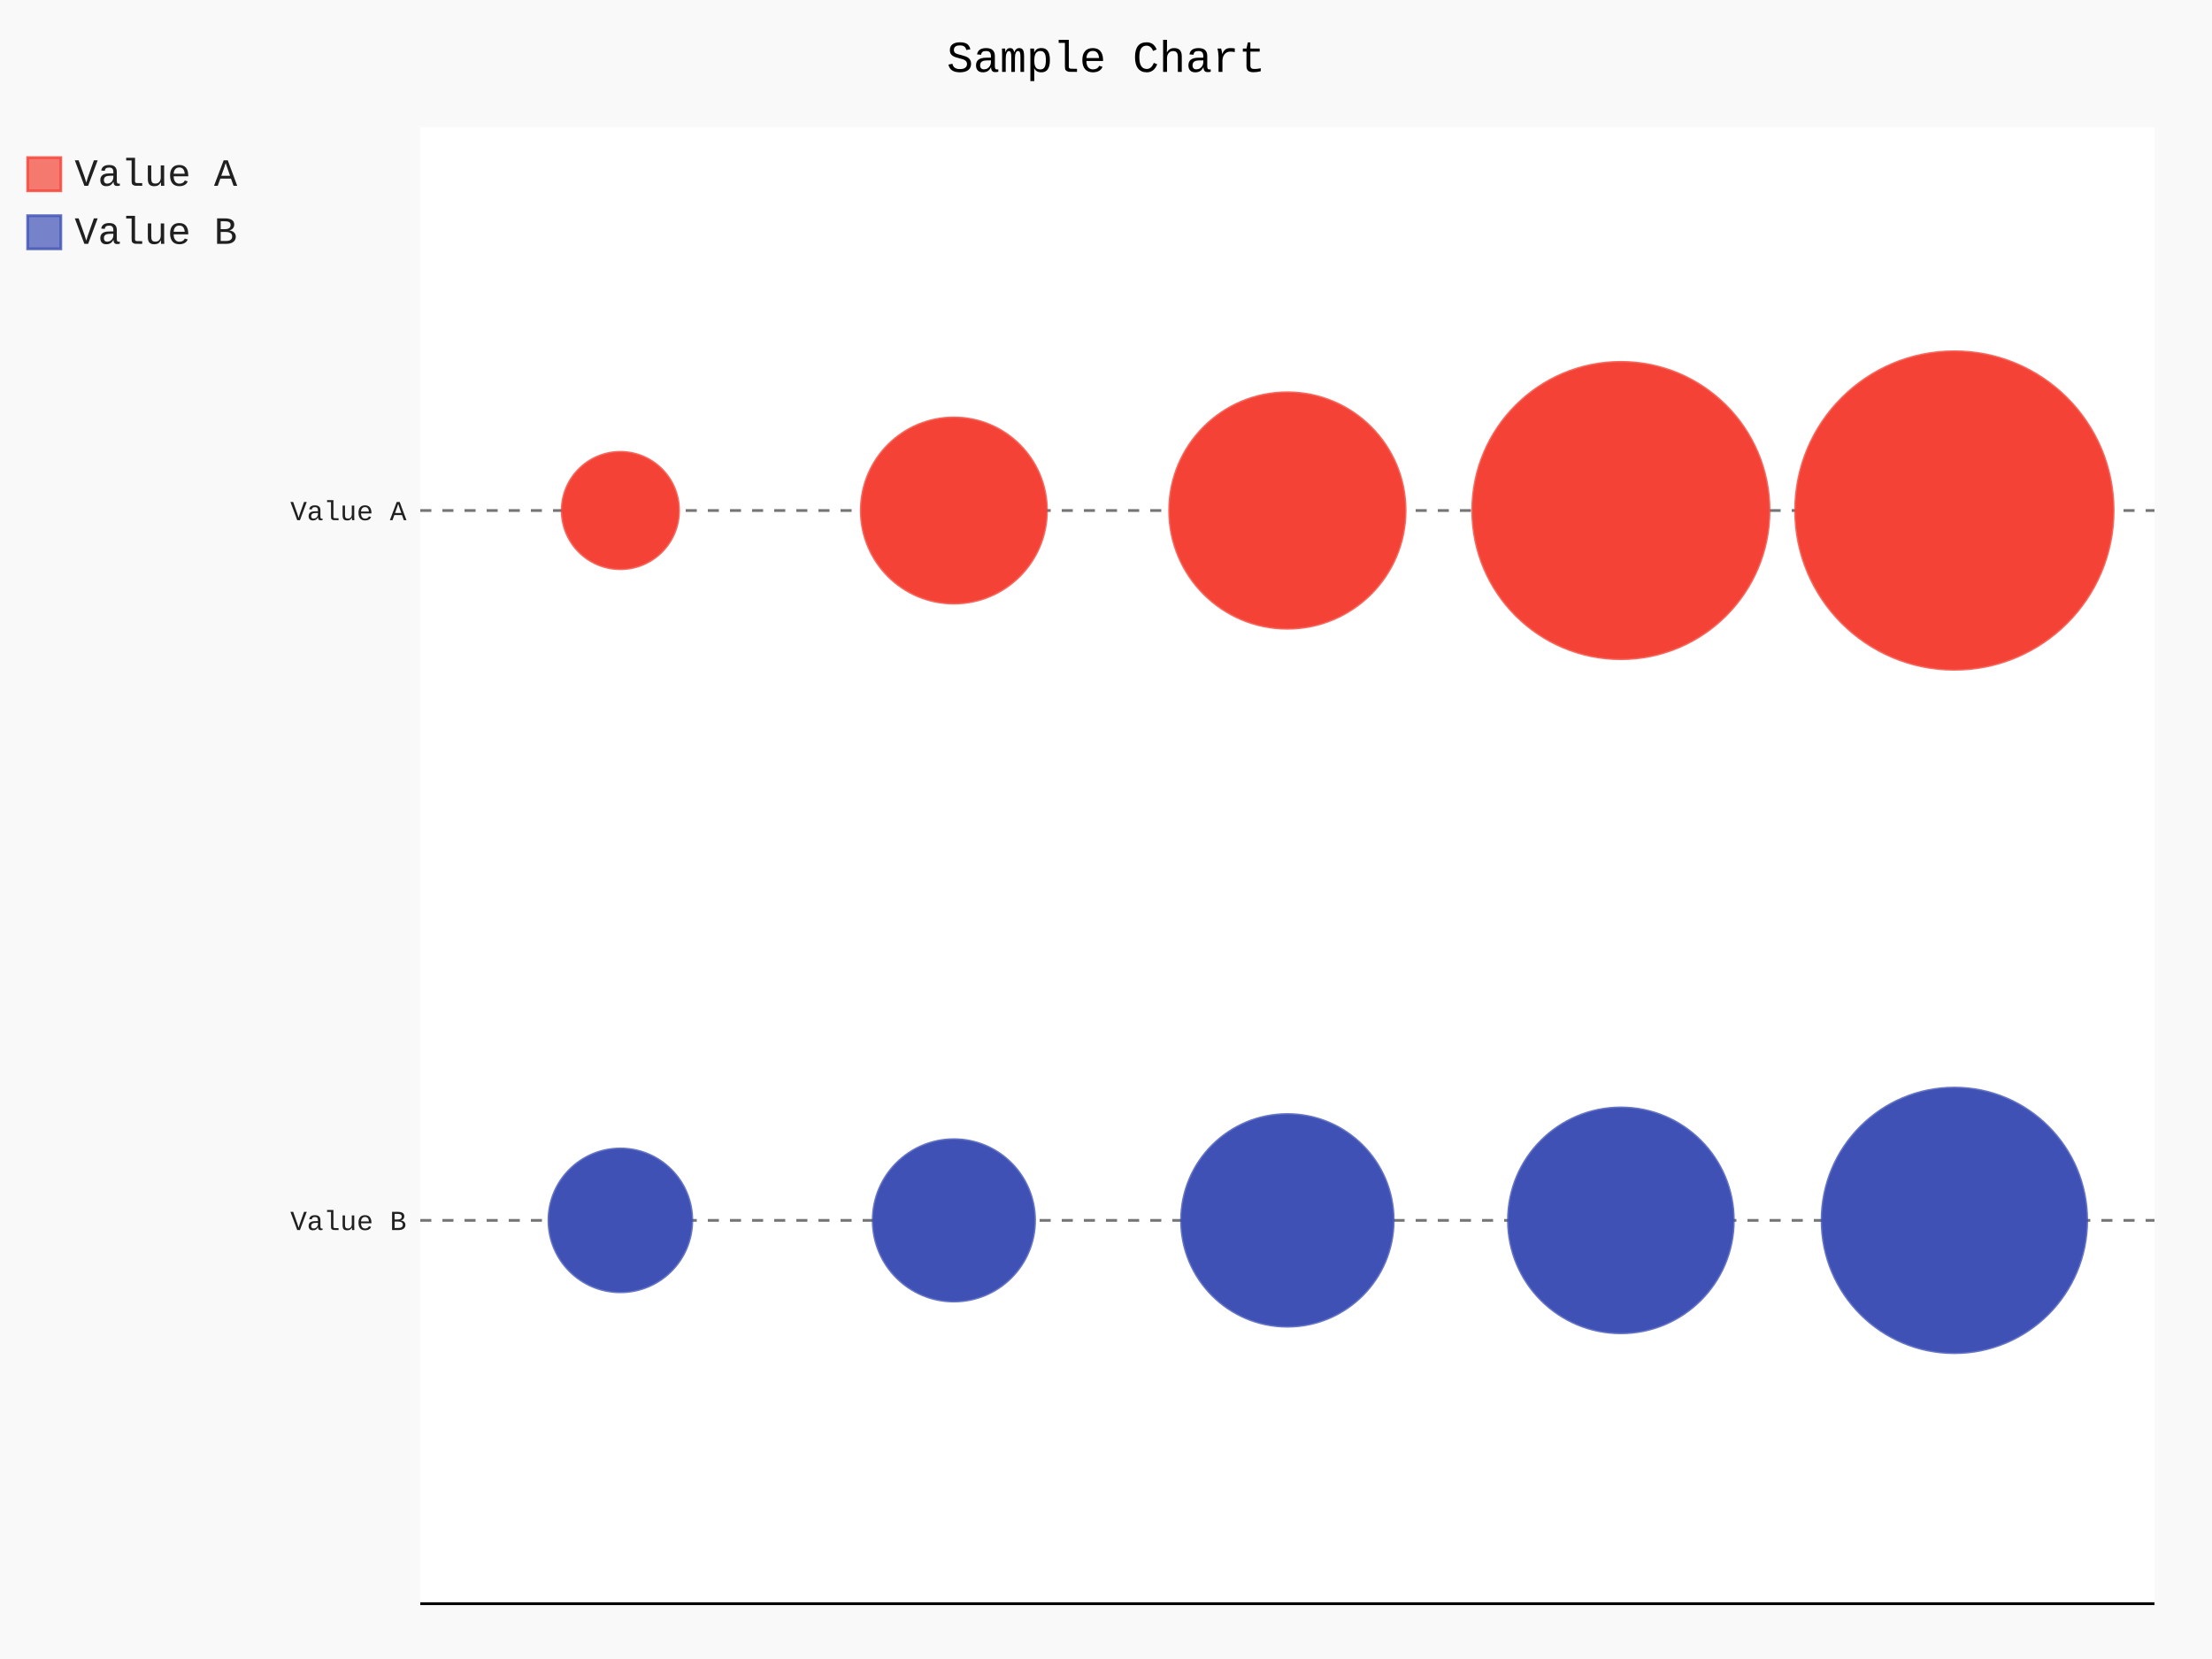
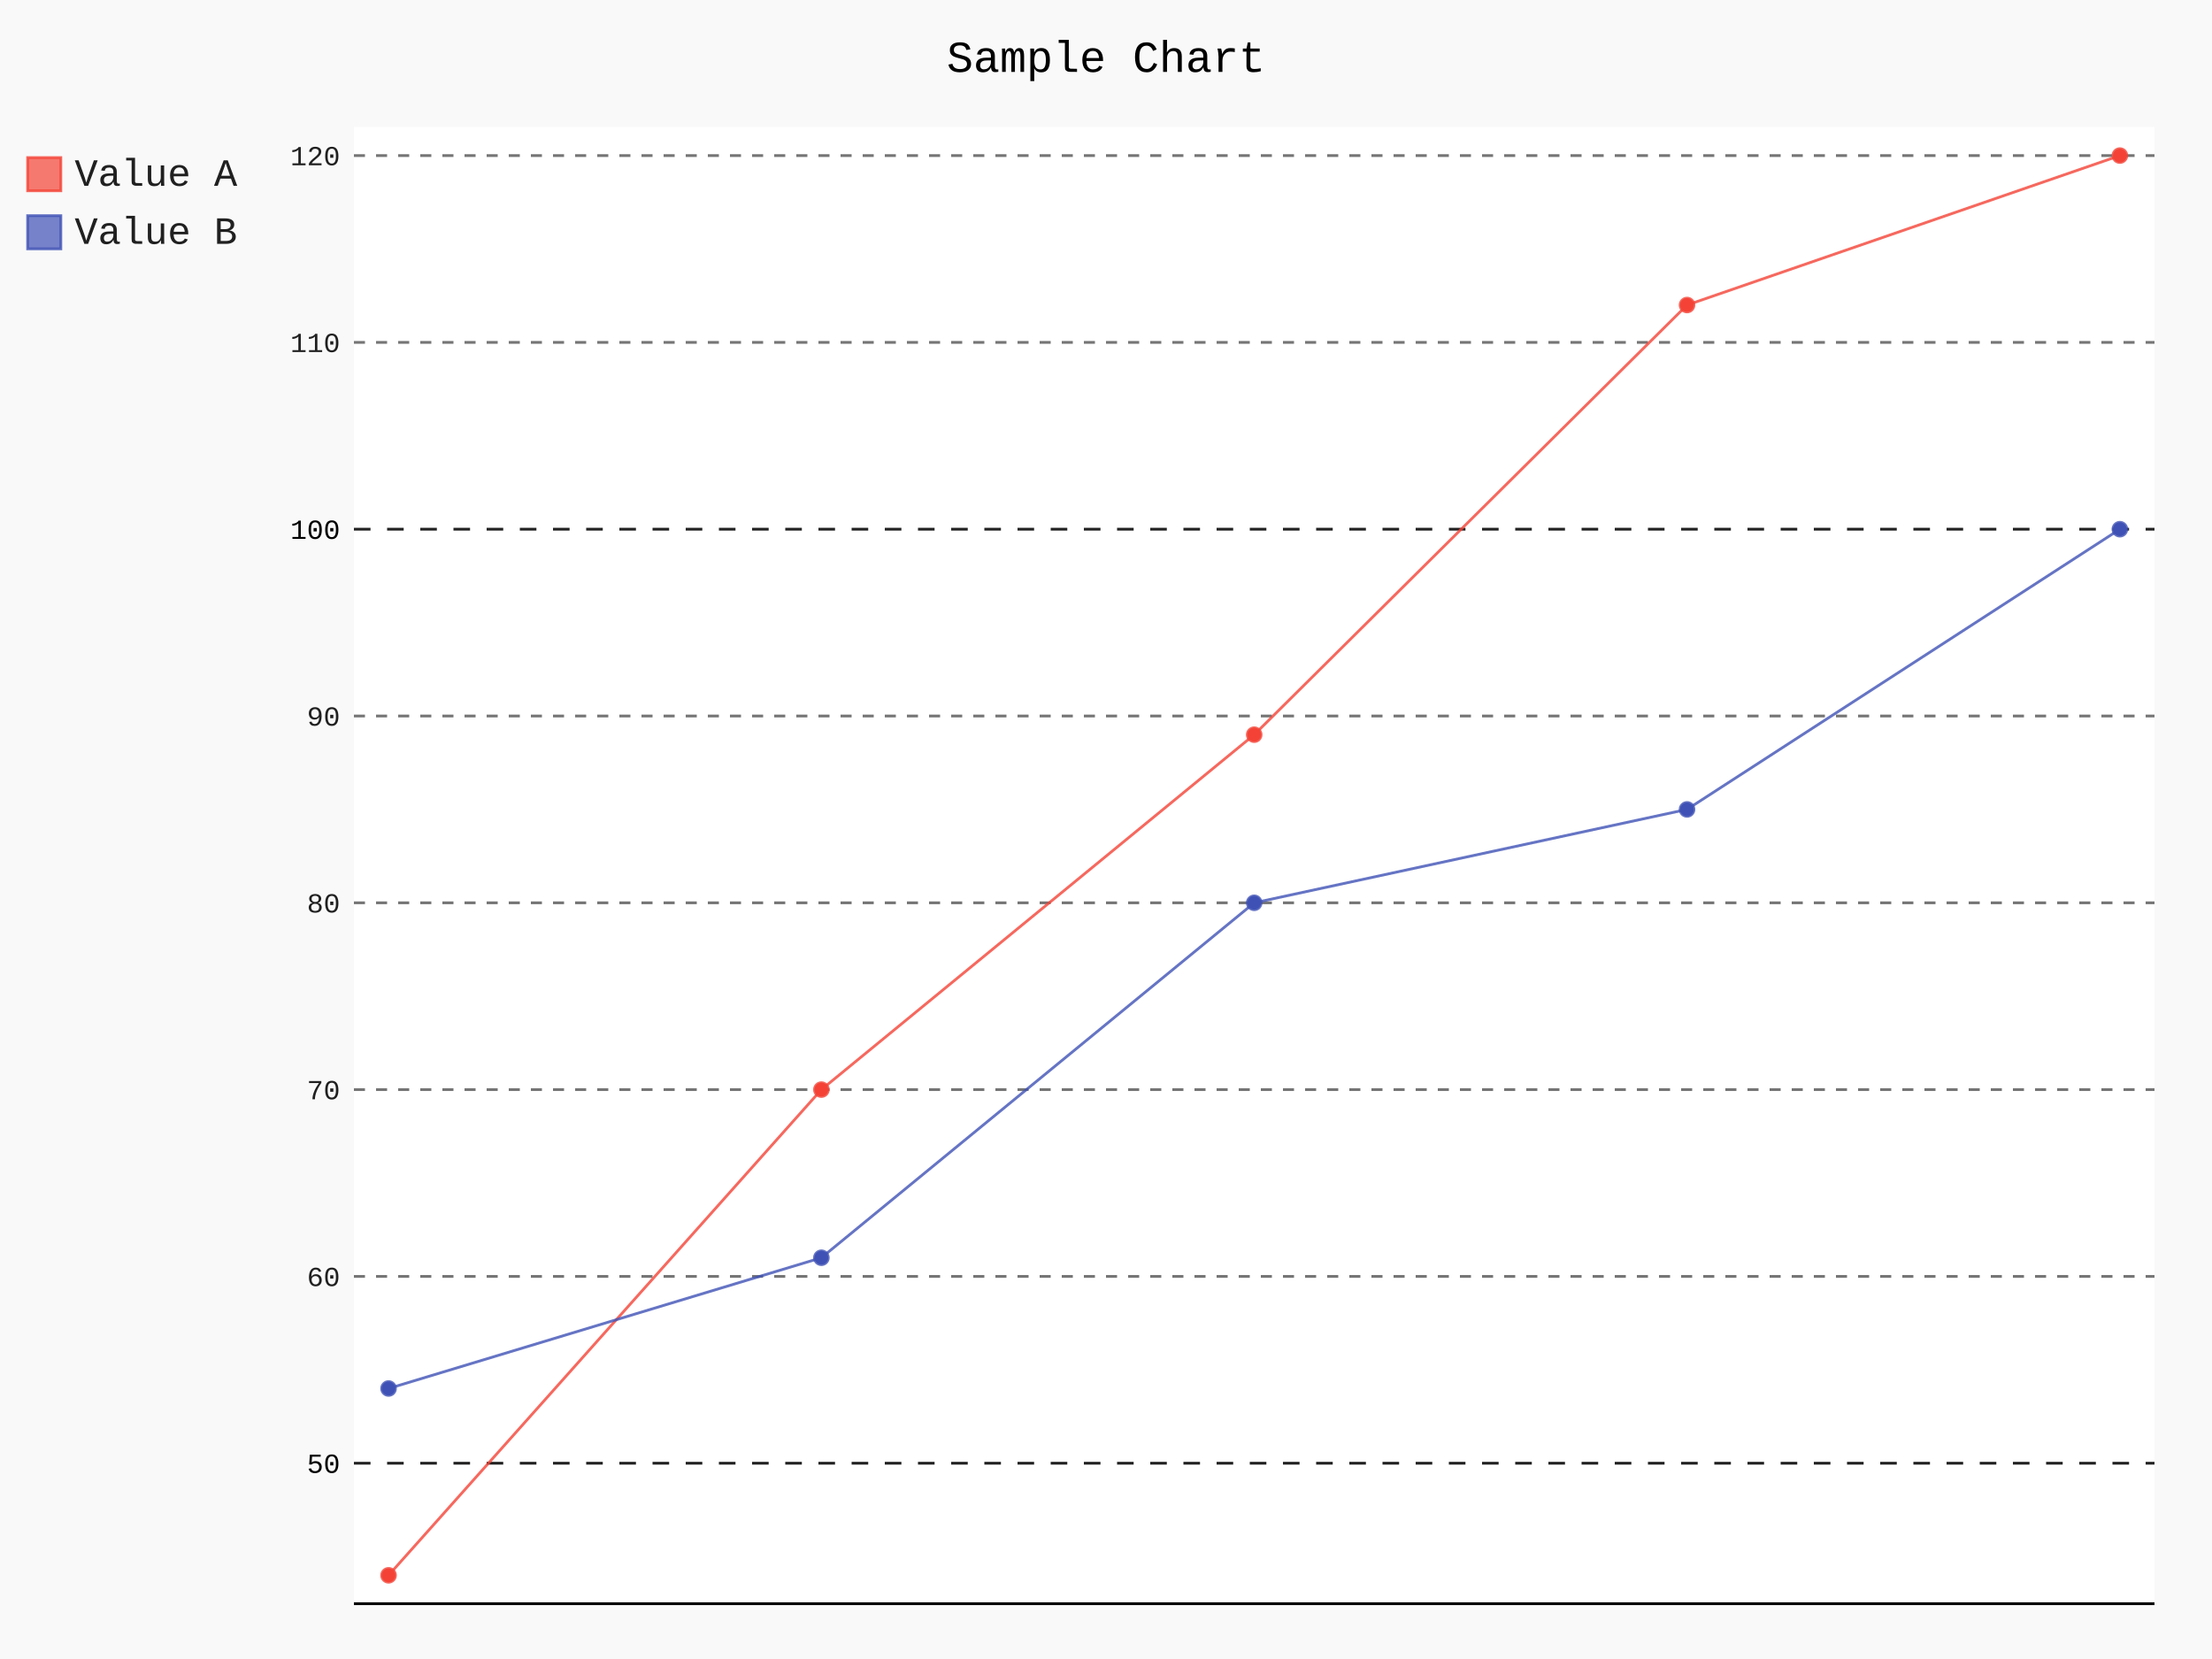
- <svg xmlns="http://www.w3.org/2000/svg" class="pygal-chart" id="chart-a828b8f2-a502-4ed4-8981-5cc0666c903b" viewBox="0 0 800 600">
+ <svg xmlns="http://www.w3.org/2000/svg" class="pygal-chart" id="chart-0878b97c-4b4f-4459-a883-26e53f2c9b74" viewBox="0 0 800 600">
  <defs>
-     <style type="text/css">#chart-a828b8f2-a502-4ed4-8981-5cc0666c903b{-webkit-user-select:none;-webkit-font-smoothing:antialiased;font-family:Consolas,"Liberation Mono",Menlo,Courier,monospace}#chart-a828b8f2-a502-4ed4-8981-5cc0666c903b .title{font-family:Consolas,"Liberation Mono",Menlo,Courier,monospace;font-size:16px}#chart-a828b8f2-a502-4ed4-8981-5cc0666c903b .legends .legend text{font-family:Consolas,"Liberation Mono",Menlo,Courier,monospace;font-size:14px}#chart-a828b8f2-a502-4ed4-8981-5cc0666c903b .axis text{font-family:Consolas,"Liberation Mono",Menlo,Courier,monospace;font-size:10px}#chart-a828b8f2-a502-4ed4-8981-5cc0666c903b .axis text.major{font-family:Consolas,"Liberation Mono",Menlo,Courier,monospace;font-size:10px}#chart-a828b8f2-a502-4ed4-8981-5cc0666c903b .text-overlay text.value{font-family:Consolas,"Liberation Mono",Menlo,Courier,monospace;font-size:16px}#chart-a828b8f2-a502-4ed4-8981-5cc0666c903b .text-overlay text.label{font-family:Consolas,"Liberation Mono",Menlo,Courier,monospace;font-size:10px}#chart-a828b8f2-a502-4ed4-8981-5cc0666c903b .tooltip{font-family:Consolas,"Liberation Mono",Menlo,Courier,monospace;font-size:14px}#chart-a828b8f2-a502-4ed4-8981-5cc0666c903b text.no_data{font-family:Consolas,"Liberation Mono",Menlo,Courier,monospace;font-size:64px}
- #chart-a828b8f2-a502-4ed4-8981-5cc0666c903b{background-color:rgba(249,249,249,1)}#chart-a828b8f2-a502-4ed4-8981-5cc0666c903b path,#chart-a828b8f2-a502-4ed4-8981-5cc0666c903b line,#chart-a828b8f2-a502-4ed4-8981-5cc0666c903b rect,#chart-a828b8f2-a502-4ed4-8981-5cc0666c903b circle{-webkit-transition:150ms;-moz-transition:150ms;transition:150ms}#chart-a828b8f2-a502-4ed4-8981-5cc0666c903b .graph &gt; .background{fill:rgba(249,249,249,1)}#chart-a828b8f2-a502-4ed4-8981-5cc0666c903b .plot &gt; .background{fill:rgba(255,255,255,1)}#chart-a828b8f2-a502-4ed4-8981-5cc0666c903b .graph{fill:rgba(0,0,0,.87)}#chart-a828b8f2-a502-4ed4-8981-5cc0666c903b text.no_data{fill:rgba(0,0,0,1)}#chart-a828b8f2-a502-4ed4-8981-5cc0666c903b .title{fill:rgba(0,0,0,1)}#chart-a828b8f2-a502-4ed4-8981-5cc0666c903b .legends .legend text{fill:rgba(0,0,0,.87)}#chart-a828b8f2-a502-4ed4-8981-5cc0666c903b .legends .legend:hover text{fill:rgba(0,0,0,1)}#chart-a828b8f2-a502-4ed4-8981-5cc0666c903b .axis .line{stroke:rgba(0,0,0,1)}#chart-a828b8f2-a502-4ed4-8981-5cc0666c903b .axis .guide.line{stroke:rgba(0,0,0,.54)}#chart-a828b8f2-a502-4ed4-8981-5cc0666c903b .axis .major.line{stroke:rgba(0,0,0,.87)}#chart-a828b8f2-a502-4ed4-8981-5cc0666c903b .axis text.major{fill:rgba(0,0,0,1)}#chart-a828b8f2-a502-4ed4-8981-5cc0666c903b .axis.y .guides:hover .guide.line,#chart-a828b8f2-a502-4ed4-8981-5cc0666c903b .line-graph .axis.x .guides:hover .guide.line,#chart-a828b8f2-a502-4ed4-8981-5cc0666c903b .stackedline-graph .axis.x .guides:hover .guide.line,#chart-a828b8f2-a502-4ed4-8981-5cc0666c903b .xy-graph .axis.x .guides:hover .guide.line{stroke:rgba(0,0,0,1)}#chart-a828b8f2-a502-4ed4-8981-5cc0666c903b .axis .guides:hover text{fill:rgba(0,0,0,1)}#chart-a828b8f2-a502-4ed4-8981-5cc0666c903b .reactive{fill-opacity:.7;stroke-opacity:.8}#chart-a828b8f2-a502-4ed4-8981-5cc0666c903b .ci{stroke:rgba(0,0,0,.87)}#chart-a828b8f2-a502-4ed4-8981-5cc0666c903b .reactive.active,#chart-a828b8f2-a502-4ed4-8981-5cc0666c903b .active .reactive{fill-opacity:.8;stroke-opacity:.9;stroke-width:4}#chart-a828b8f2-a502-4ed4-8981-5cc0666c903b .ci .reactive.active{stroke-width:1.5}#chart-a828b8f2-a502-4ed4-8981-5cc0666c903b .series text{fill:rgba(0,0,0,1)}#chart-a828b8f2-a502-4ed4-8981-5cc0666c903b .tooltip rect{fill:rgba(255,255,255,1);stroke:rgba(0,0,0,1);-webkit-transition:opacity 150ms;-moz-transition:opacity 150ms;transition:opacity 150ms}#chart-a828b8f2-a502-4ed4-8981-5cc0666c903b .tooltip .label{fill:rgba(0,0,0,.87)}#chart-a828b8f2-a502-4ed4-8981-5cc0666c903b .tooltip .label{fill:rgba(0,0,0,.87)}#chart-a828b8f2-a502-4ed4-8981-5cc0666c903b .tooltip .legend{font-size:.8em;fill:rgba(0,0,0,.54)}#chart-a828b8f2-a502-4ed4-8981-5cc0666c903b .tooltip .x_label{font-size:.6em;fill:rgba(0,0,0,1)}#chart-a828b8f2-a502-4ed4-8981-5cc0666c903b .tooltip .xlink{font-size:.5em;text-decoration:underline}#chart-a828b8f2-a502-4ed4-8981-5cc0666c903b .tooltip .value{font-size:1.5em}#chart-a828b8f2-a502-4ed4-8981-5cc0666c903b .bound{font-size:.5em}#chart-a828b8f2-a502-4ed4-8981-5cc0666c903b .max-value{font-size:.75em;fill:rgba(0,0,0,.54)}#chart-a828b8f2-a502-4ed4-8981-5cc0666c903b .map-element{fill:rgba(255,255,255,1);stroke:rgba(0,0,0,.54) !important}#chart-a828b8f2-a502-4ed4-8981-5cc0666c903b .map-element .reactive{fill-opacity:inherit;stroke-opacity:inherit}#chart-a828b8f2-a502-4ed4-8981-5cc0666c903b .color-0,#chart-a828b8f2-a502-4ed4-8981-5cc0666c903b .color-0 a:visited{stroke:#F44336;fill:#F44336}#chart-a828b8f2-a502-4ed4-8981-5cc0666c903b .color-1,#chart-a828b8f2-a502-4ed4-8981-5cc0666c903b .color-1 a:visited{stroke:#3F51B5;fill:#3F51B5}#chart-a828b8f2-a502-4ed4-8981-5cc0666c903b .text-overlay .color-0 text{fill:black}#chart-a828b8f2-a502-4ed4-8981-5cc0666c903b .text-overlay .color-1 text{fill:black}
- #chart-a828b8f2-a502-4ed4-8981-5cc0666c903b text.no_data{text-anchor:middle}#chart-a828b8f2-a502-4ed4-8981-5cc0666c903b .guide.line{fill:none}#chart-a828b8f2-a502-4ed4-8981-5cc0666c903b .centered{text-anchor:middle}#chart-a828b8f2-a502-4ed4-8981-5cc0666c903b .title{text-anchor:middle}#chart-a828b8f2-a502-4ed4-8981-5cc0666c903b .legends .legend text{fill-opacity:1}#chart-a828b8f2-a502-4ed4-8981-5cc0666c903b .axis.x text{text-anchor:middle}#chart-a828b8f2-a502-4ed4-8981-5cc0666c903b .axis.x:not(.web) text[transform]{text-anchor:start}#chart-a828b8f2-a502-4ed4-8981-5cc0666c903b .axis.x:not(.web) text[transform].backwards{text-anchor:end}#chart-a828b8f2-a502-4ed4-8981-5cc0666c903b .axis.y text{text-anchor:end}#chart-a828b8f2-a502-4ed4-8981-5cc0666c903b .axis.y text[transform].backwards{text-anchor:start}#chart-a828b8f2-a502-4ed4-8981-5cc0666c903b .axis.y2 text{text-anchor:start}#chart-a828b8f2-a502-4ed4-8981-5cc0666c903b .axis.y2 text[transform].backwards{text-anchor:end}#chart-a828b8f2-a502-4ed4-8981-5cc0666c903b .axis .guide.line{stroke-dasharray:4,4}#chart-a828b8f2-a502-4ed4-8981-5cc0666c903b .axis .major.guide.line{stroke-dasharray:6,6}#chart-a828b8f2-a502-4ed4-8981-5cc0666c903b .horizontal .axis.y .guide.line,#chart-a828b8f2-a502-4ed4-8981-5cc0666c903b .horizontal .axis.y2 .guide.line,#chart-a828b8f2-a502-4ed4-8981-5cc0666c903b .vertical .axis.x .guide.line{opacity:0}#chart-a828b8f2-a502-4ed4-8981-5cc0666c903b .horizontal .axis.always_show .guide.line,#chart-a828b8f2-a502-4ed4-8981-5cc0666c903b .vertical .axis.always_show .guide.line{opacity:1 !important}#chart-a828b8f2-a502-4ed4-8981-5cc0666c903b .axis.y .guides:hover .guide.line,#chart-a828b8f2-a502-4ed4-8981-5cc0666c903b .axis.y2 .guides:hover .guide.line,#chart-a828b8f2-a502-4ed4-8981-5cc0666c903b .axis.x .guides:hover .guide.line{opacity:1}#chart-a828b8f2-a502-4ed4-8981-5cc0666c903b .axis .guides:hover text{opacity:1}#chart-a828b8f2-a502-4ed4-8981-5cc0666c903b .nofill{fill:none}#chart-a828b8f2-a502-4ed4-8981-5cc0666c903b .subtle-fill{fill-opacity:.2}#chart-a828b8f2-a502-4ed4-8981-5cc0666c903b .dot{stroke-width:1px;fill-opacity:1}#chart-a828b8f2-a502-4ed4-8981-5cc0666c903b .dot.active{stroke-width:5px}#chart-a828b8f2-a502-4ed4-8981-5cc0666c903b .dot.negative{fill:transparent}#chart-a828b8f2-a502-4ed4-8981-5cc0666c903b text,#chart-a828b8f2-a502-4ed4-8981-5cc0666c903b tspan{stroke:none !important}#chart-a828b8f2-a502-4ed4-8981-5cc0666c903b .series text.active{opacity:1}#chart-a828b8f2-a502-4ed4-8981-5cc0666c903b .tooltip rect{fill-opacity:.95;stroke-width:.5}#chart-a828b8f2-a502-4ed4-8981-5cc0666c903b .tooltip text{fill-opacity:1}#chart-a828b8f2-a502-4ed4-8981-5cc0666c903b .showable{visibility:hidden}#chart-a828b8f2-a502-4ed4-8981-5cc0666c903b .showable.shown{visibility:visible}#chart-a828b8f2-a502-4ed4-8981-5cc0666c903b .gauge-background{fill:rgba(229,229,229,1);stroke:none}#chart-a828b8f2-a502-4ed4-8981-5cc0666c903b .bg-lines{stroke:rgba(249,249,249,1);stroke-width:2px}</style>
+     <style type="text/css">#chart-0878b97c-4b4f-4459-a883-26e53f2c9b74{-webkit-user-select:none;-webkit-font-smoothing:antialiased;font-family:Consolas,"Liberation Mono",Menlo,Courier,monospace}#chart-0878b97c-4b4f-4459-a883-26e53f2c9b74 .title{font-family:Consolas,"Liberation Mono",Menlo,Courier,monospace;font-size:16px}#chart-0878b97c-4b4f-4459-a883-26e53f2c9b74 .legends .legend text{font-family:Consolas,"Liberation Mono",Menlo,Courier,monospace;font-size:14px}#chart-0878b97c-4b4f-4459-a883-26e53f2c9b74 .axis text{font-family:Consolas,"Liberation Mono",Menlo,Courier,monospace;font-size:10px}#chart-0878b97c-4b4f-4459-a883-26e53f2c9b74 .axis text.major{font-family:Consolas,"Liberation Mono",Menlo,Courier,monospace;font-size:10px}#chart-0878b97c-4b4f-4459-a883-26e53f2c9b74 .text-overlay text.value{font-family:Consolas,"Liberation Mono",Menlo,Courier,monospace;font-size:16px}#chart-0878b97c-4b4f-4459-a883-26e53f2c9b74 .text-overlay text.label{font-family:Consolas,"Liberation Mono",Menlo,Courier,monospace;font-size:10px}#chart-0878b97c-4b4f-4459-a883-26e53f2c9b74 .tooltip{font-family:Consolas,"Liberation Mono",Menlo,Courier,monospace;font-size:14px}#chart-0878b97c-4b4f-4459-a883-26e53f2c9b74 text.no_data{font-family:Consolas,"Liberation Mono",Menlo,Courier,monospace;font-size:64px}
+ #chart-0878b97c-4b4f-4459-a883-26e53f2c9b74{background-color:rgba(249,249,249,1)}#chart-0878b97c-4b4f-4459-a883-26e53f2c9b74 path,#chart-0878b97c-4b4f-4459-a883-26e53f2c9b74 line,#chart-0878b97c-4b4f-4459-a883-26e53f2c9b74 rect,#chart-0878b97c-4b4f-4459-a883-26e53f2c9b74 circle{-webkit-transition:150ms;-moz-transition:150ms;transition:150ms}#chart-0878b97c-4b4f-4459-a883-26e53f2c9b74 .graph &gt; .background{fill:rgba(249,249,249,1)}#chart-0878b97c-4b4f-4459-a883-26e53f2c9b74 .plot &gt; .background{fill:rgba(255,255,255,1)}#chart-0878b97c-4b4f-4459-a883-26e53f2c9b74 .graph{fill:rgba(0,0,0,.87)}#chart-0878b97c-4b4f-4459-a883-26e53f2c9b74 text.no_data{fill:rgba(0,0,0,1)}#chart-0878b97c-4b4f-4459-a883-26e53f2c9b74 .title{fill:rgba(0,0,0,1)}#chart-0878b97c-4b4f-4459-a883-26e53f2c9b74 .legends .legend text{fill:rgba(0,0,0,.87)}#chart-0878b97c-4b4f-4459-a883-26e53f2c9b74 .legends .legend:hover text{fill:rgba(0,0,0,1)}#chart-0878b97c-4b4f-4459-a883-26e53f2c9b74 .axis .line{stroke:rgba(0,0,0,1)}#chart-0878b97c-4b4f-4459-a883-26e53f2c9b74 .axis .guide.line{stroke:rgba(0,0,0,.54)}#chart-0878b97c-4b4f-4459-a883-26e53f2c9b74 .axis .major.line{stroke:rgba(0,0,0,.87)}#chart-0878b97c-4b4f-4459-a883-26e53f2c9b74 .axis text.major{fill:rgba(0,0,0,1)}#chart-0878b97c-4b4f-4459-a883-26e53f2c9b74 .axis.y .guides:hover .guide.line,#chart-0878b97c-4b4f-4459-a883-26e53f2c9b74 .line-graph .axis.x .guides:hover .guide.line,#chart-0878b97c-4b4f-4459-a883-26e53f2c9b74 .stackedline-graph .axis.x .guides:hover .guide.line,#chart-0878b97c-4b4f-4459-a883-26e53f2c9b74 .xy-graph .axis.x .guides:hover .guide.line{stroke:rgba(0,0,0,1)}#chart-0878b97c-4b4f-4459-a883-26e53f2c9b74 .axis .guides:hover text{fill:rgba(0,0,0,1)}#chart-0878b97c-4b4f-4459-a883-26e53f2c9b74 .reactive{fill-opacity:.7;stroke-opacity:.8}#chart-0878b97c-4b4f-4459-a883-26e53f2c9b74 .ci{stroke:rgba(0,0,0,.87)}#chart-0878b97c-4b4f-4459-a883-26e53f2c9b74 .reactive.active,#chart-0878b97c-4b4f-4459-a883-26e53f2c9b74 .active .reactive{fill-opacity:.8;stroke-opacity:.9;stroke-width:4}#chart-0878b97c-4b4f-4459-a883-26e53f2c9b74 .ci .reactive.active{stroke-width:1.5}#chart-0878b97c-4b4f-4459-a883-26e53f2c9b74 .series text{fill:rgba(0,0,0,1)}#chart-0878b97c-4b4f-4459-a883-26e53f2c9b74 .tooltip rect{fill:rgba(255,255,255,1);stroke:rgba(0,0,0,1);-webkit-transition:opacity 150ms;-moz-transition:opacity 150ms;transition:opacity 150ms}#chart-0878b97c-4b4f-4459-a883-26e53f2c9b74 .tooltip .label{fill:rgba(0,0,0,.87)}#chart-0878b97c-4b4f-4459-a883-26e53f2c9b74 .tooltip .label{fill:rgba(0,0,0,.87)}#chart-0878b97c-4b4f-4459-a883-26e53f2c9b74 .tooltip .legend{font-size:.8em;fill:rgba(0,0,0,.54)}#chart-0878b97c-4b4f-4459-a883-26e53f2c9b74 .tooltip .x_label{font-size:.6em;fill:rgba(0,0,0,1)}#chart-0878b97c-4b4f-4459-a883-26e53f2c9b74 .tooltip .xlink{font-size:.5em;text-decoration:underline}#chart-0878b97c-4b4f-4459-a883-26e53f2c9b74 .tooltip .value{font-size:1.5em}#chart-0878b97c-4b4f-4459-a883-26e53f2c9b74 .bound{font-size:.5em}#chart-0878b97c-4b4f-4459-a883-26e53f2c9b74 .max-value{font-size:.75em;fill:rgba(0,0,0,.54)}#chart-0878b97c-4b4f-4459-a883-26e53f2c9b74 .map-element{fill:rgba(255,255,255,1);stroke:rgba(0,0,0,.54) !important}#chart-0878b97c-4b4f-4459-a883-26e53f2c9b74 .map-element .reactive{fill-opacity:inherit;stroke-opacity:inherit}#chart-0878b97c-4b4f-4459-a883-26e53f2c9b74 .color-0,#chart-0878b97c-4b4f-4459-a883-26e53f2c9b74 .color-0 a:visited{stroke:#F44336;fill:#F44336}#chart-0878b97c-4b4f-4459-a883-26e53f2c9b74 .color-1,#chart-0878b97c-4b4f-4459-a883-26e53f2c9b74 .color-1 a:visited{stroke:#3F51B5;fill:#3F51B5}#chart-0878b97c-4b4f-4459-a883-26e53f2c9b74 .text-overlay .color-0 text{fill:black}#chart-0878b97c-4b4f-4459-a883-26e53f2c9b74 .text-overlay .color-1 text{fill:black}
+ #chart-0878b97c-4b4f-4459-a883-26e53f2c9b74 text.no_data{text-anchor:middle}#chart-0878b97c-4b4f-4459-a883-26e53f2c9b74 .guide.line{fill:none}#chart-0878b97c-4b4f-4459-a883-26e53f2c9b74 .centered{text-anchor:middle}#chart-0878b97c-4b4f-4459-a883-26e53f2c9b74 .title{text-anchor:middle}#chart-0878b97c-4b4f-4459-a883-26e53f2c9b74 .legends .legend text{fill-opacity:1}#chart-0878b97c-4b4f-4459-a883-26e53f2c9b74 .axis.x text{text-anchor:middle}#chart-0878b97c-4b4f-4459-a883-26e53f2c9b74 .axis.x:not(.web) text[transform]{text-anchor:start}#chart-0878b97c-4b4f-4459-a883-26e53f2c9b74 .axis.x:not(.web) text[transform].backwards{text-anchor:end}#chart-0878b97c-4b4f-4459-a883-26e53f2c9b74 .axis.y text{text-anchor:end}#chart-0878b97c-4b4f-4459-a883-26e53f2c9b74 .axis.y text[transform].backwards{text-anchor:start}#chart-0878b97c-4b4f-4459-a883-26e53f2c9b74 .axis.y2 text{text-anchor:start}#chart-0878b97c-4b4f-4459-a883-26e53f2c9b74 .axis.y2 text[transform].backwards{text-anchor:end}#chart-0878b97c-4b4f-4459-a883-26e53f2c9b74 .axis .guide.line{stroke-dasharray:4,4}#chart-0878b97c-4b4f-4459-a883-26e53f2c9b74 .axis .major.guide.line{stroke-dasharray:6,6}#chart-0878b97c-4b4f-4459-a883-26e53f2c9b74 .horizontal .axis.y .guide.line,#chart-0878b97c-4b4f-4459-a883-26e53f2c9b74 .horizontal .axis.y2 .guide.line,#chart-0878b97c-4b4f-4459-a883-26e53f2c9b74 .vertical .axis.x .guide.line{opacity:0}#chart-0878b97c-4b4f-4459-a883-26e53f2c9b74 .horizontal .axis.always_show .guide.line,#chart-0878b97c-4b4f-4459-a883-26e53f2c9b74 .vertical .axis.always_show .guide.line{opacity:1 !important}#chart-0878b97c-4b4f-4459-a883-26e53f2c9b74 .axis.y .guides:hover .guide.line,#chart-0878b97c-4b4f-4459-a883-26e53f2c9b74 .axis.y2 .guides:hover .guide.line,#chart-0878b97c-4b4f-4459-a883-26e53f2c9b74 .axis.x .guides:hover .guide.line{opacity:1}#chart-0878b97c-4b4f-4459-a883-26e53f2c9b74 .axis .guides:hover text{opacity:1}#chart-0878b97c-4b4f-4459-a883-26e53f2c9b74 .nofill{fill:none}#chart-0878b97c-4b4f-4459-a883-26e53f2c9b74 .subtle-fill{fill-opacity:.2}#chart-0878b97c-4b4f-4459-a883-26e53f2c9b74 .dot{stroke-width:1px;fill-opacity:1}#chart-0878b97c-4b4f-4459-a883-26e53f2c9b74 .dot.active{stroke-width:5px}#chart-0878b97c-4b4f-4459-a883-26e53f2c9b74 .dot.negative{fill:transparent}#chart-0878b97c-4b4f-4459-a883-26e53f2c9b74 text,#chart-0878b97c-4b4f-4459-a883-26e53f2c9b74 tspan{stroke:none !important}#chart-0878b97c-4b4f-4459-a883-26e53f2c9b74 .series text.active{opacity:1}#chart-0878b97c-4b4f-4459-a883-26e53f2c9b74 .tooltip rect{fill-opacity:.95;stroke-width:.5}#chart-0878b97c-4b4f-4459-a883-26e53f2c9b74 .tooltip text{fill-opacity:1}#chart-0878b97c-4b4f-4459-a883-26e53f2c9b74 .showable{visibility:hidden}#chart-0878b97c-4b4f-4459-a883-26e53f2c9b74 .showable.shown{visibility:visible}#chart-0878b97c-4b4f-4459-a883-26e53f2c9b74 .gauge-background{fill:rgba(229,229,229,1);stroke:none}#chart-0878b97c-4b4f-4459-a883-26e53f2c9b74 .bg-lines{stroke:rgba(249,249,249,1);stroke-width:2px}</style>
  </defs>
-   <g class="graph dot-graph vertical">
+   <g class="graph line-graph vertical">
    <rect class="background" height="600" width="800" x="0" y="0" />
-     <g class="plot" transform="translate(152, 46)">
-       <rect class="background" height="534" width="627.2" x="0" y="0" />
+     <g class="plot" transform="translate(128, 46)">
+       <rect class="background" height="534" width="651.2" x="0" y="0" />
      <g class="axis y always_show">
-         <path class="line" d="M0 534 h627.2" />
+         <path class="line" d="M0 534 h651.2" />
        <g class="guides">
-           <path class="guide line" d="M0 138.635 h627.2" />
-           <text class="" x="-5" y="142.135">Value A</text>
+           <path class="major guide line" d="M0 483.194 h651.2" />
+           <text class="major" x="-5" y="486.694">50</text>
        </g>
        <g class="guides">
-           <path class="guide line" d="M0 395.365 h627.2" />
-           <text class="" x="-5" y="398.865">Value B</text>
+           <path class="guide line" d="M0 415.634 h651.2" />
+           <text class="" x="-5" y="419.134">60</text>
+         </g>
+         <g class="guides">
+           <path class="guide line" d="M0 348.073 h651.2" />
+           <text class="" x="-5" y="351.573">70</text>
+         </g>
+         <g class="guides">
+           <path class="guide line" d="M0 280.512 h651.2" />
+           <text class="" x="-5" y="284.012">80</text>
+         </g>
+         <g class="guides">
+           <path class="guide line" d="M0 212.951 h651.2" />
+           <text class="" x="-5" y="216.451">90</text>
+         </g>
+         <g class="guides">
+           <path class="major guide line" d="M0 145.391 h651.2" />
+           <text class="major" x="-5" y="148.891">100</text>
+         </g>
+         <g class="guides">
+           <path class="guide line" d="M0 77.83 h651.2" />
+           <text class="" x="-5" y="81.33">110</text>
+         </g>
+         <g class="guides">
+           <path class="guide line" d="M0 10.269 h651.2" />
+           <text class="" x="-5" y="13.769">120</text>
        </g>
      </g>
      <g class="series serie-0 color-0">
-         <g class="dots">
-           <circle class="dot reactive tooltip-trigger" cx="72.369" cy="138.635" r="21.06" />
-         </g>
-         <g class="dots">
-           <circle class="dot reactive tooltip-trigger" cx="192.985" cy="138.635" r="33.504" />
-         </g>
-         <g class="dots">
-           <circle class="dot reactive tooltip-trigger" cx="313.6" cy="138.635" r="42.598" />
-         </g>
-         <g class="dots">
-           <circle class="dot reactive tooltip-trigger" cx="434.215" cy="138.635" r="53.607" />
-         </g>
-         <g class="dots">
-           <circle class="dot reactive tooltip-trigger" cx="554.831" cy="138.635" r="57.436" />
-         </g>
+         <path class="line reactive nofill" d="M12.523 523.731 L169.062 348.073 325.6 219.707 482.138 64.318 638.677 10.269" />
      </g>
      <g class="series serie-1 color-1">
-         <g class="dots">
-           <circle class="dot reactive tooltip-trigger" cx="72.369" cy="395.365" r="25.846" />
-         </g>
-         <g class="dots">
-           <circle class="dot reactive tooltip-trigger" cx="192.985" cy="395.365" r="29.197" />
-         </g>
-         <g class="dots">
-           <circle class="dot reactive tooltip-trigger" cx="313.6" cy="395.365" r="38.291" />
-         </g>
-         <g class="dots">
-           <circle class="dot reactive tooltip-trigger" cx="434.215" cy="395.365" r="40.684" />
-         </g>
-         <g class="dots">
-           <circle class="dot reactive tooltip-trigger" cx="554.831" cy="395.365" r="47.863" />
-         </g>
+         <path class="line reactive nofill" d="M12.523 456.17 L169.062 408.878 325.6 280.512 482.138 246.732 638.677 145.391" />
      </g>
    </g>
    <g class="titles">
      <text class="title plot_title" x="400.0" y="26">Sample Chart</text>
    </g>
-     <g class="plot overlay" transform="translate(152, 46)">
+     <g class="plot overlay" transform="translate(128, 46)">
+       <g class="series serie-0 color-0">
+         <g class="dots">
+           <circle class="dot reactive tooltip-trigger" cx="12.523" cy="523.731" r="2.5" />
+         </g>
+         <g class="dots">
+           <circle class="dot reactive tooltip-trigger" cx="169.062" cy="348.073" r="2.5" />
+         </g>
+         <g class="dots">
+           <circle class="dot reactive tooltip-trigger" cx="325.6" cy="219.707" r="2.5" />
+         </g>
+         <g class="dots">
+           <circle class="dot reactive tooltip-trigger" cx="482.138" cy="64.318" r="2.5" />
+         </g>
+         <g class="dots">
+           <circle class="dot reactive tooltip-trigger" cx="638.677" cy="10.269" r="2.5" />
+         </g>
+       </g>
+       <g class="series serie-1 color-1">
+         <g class="dots">
+           <circle class="dot reactive tooltip-trigger" cx="12.523" cy="456.17" r="2.5" />
+         </g>
+         <g class="dots">
+           <circle class="dot reactive tooltip-trigger" cx="169.062" cy="408.878" r="2.5" />
+         </g>
+         <g class="dots">
+           <circle class="dot reactive tooltip-trigger" cx="325.6" cy="280.512" r="2.5" />
+         </g>
+         <g class="dots">
+           <circle class="dot reactive tooltip-trigger" cx="482.138" cy="246.732" r="2.5" />
+         </g>
+         <g class="dots">
+           <circle class="dot reactive tooltip-trigger" cx="638.677" cy="145.391" r="2.5" />
+         </g>
+       </g>
+     </g>
+     <g class="plot text-overlay" transform="translate(128, 46)">
      <g class="series serie-0 color-0" />
      <g class="series serie-1 color-1" />
    </g>
-     <g class="plot text-overlay" transform="translate(152, 46)">
-       <g class="series serie-0 color-0" />
-       <g class="series serie-1 color-1" />
-     </g>
-     <g class="plot tooltip-overlay" transform="translate(152, 46)">
+     <g class="plot tooltip-overlay" transform="translate(128, 46)">
      <g class="tooltip" style="opacity: 0" transform="translate(0 0)">
        <rect class="tooltip-box" height="0" rx="0" ry="0" width="0" />
        <g class="text" />
      </g>
    </g>
    <g class="legends" transform="translate(10, 56)">
      <g class="legend reactive activate-serie" id="activate-serie-0">
        <rect class="color-0 reactive" height="12" width="12" x="0.0" y="1.0" />
        <text x="17.0" y="11.2">Value A</text>
      </g>
      <g class="legend reactive activate-serie" id="activate-serie-1">
        <rect class="color-1 reactive" height="12" width="12" x="0.0" y="22.0" />
        <text x="17.0" y="32.2">Value B</text>
      </g>
    </g>
    <g class="legends" transform="translate(790, 56)" />
  </g>
</svg>
